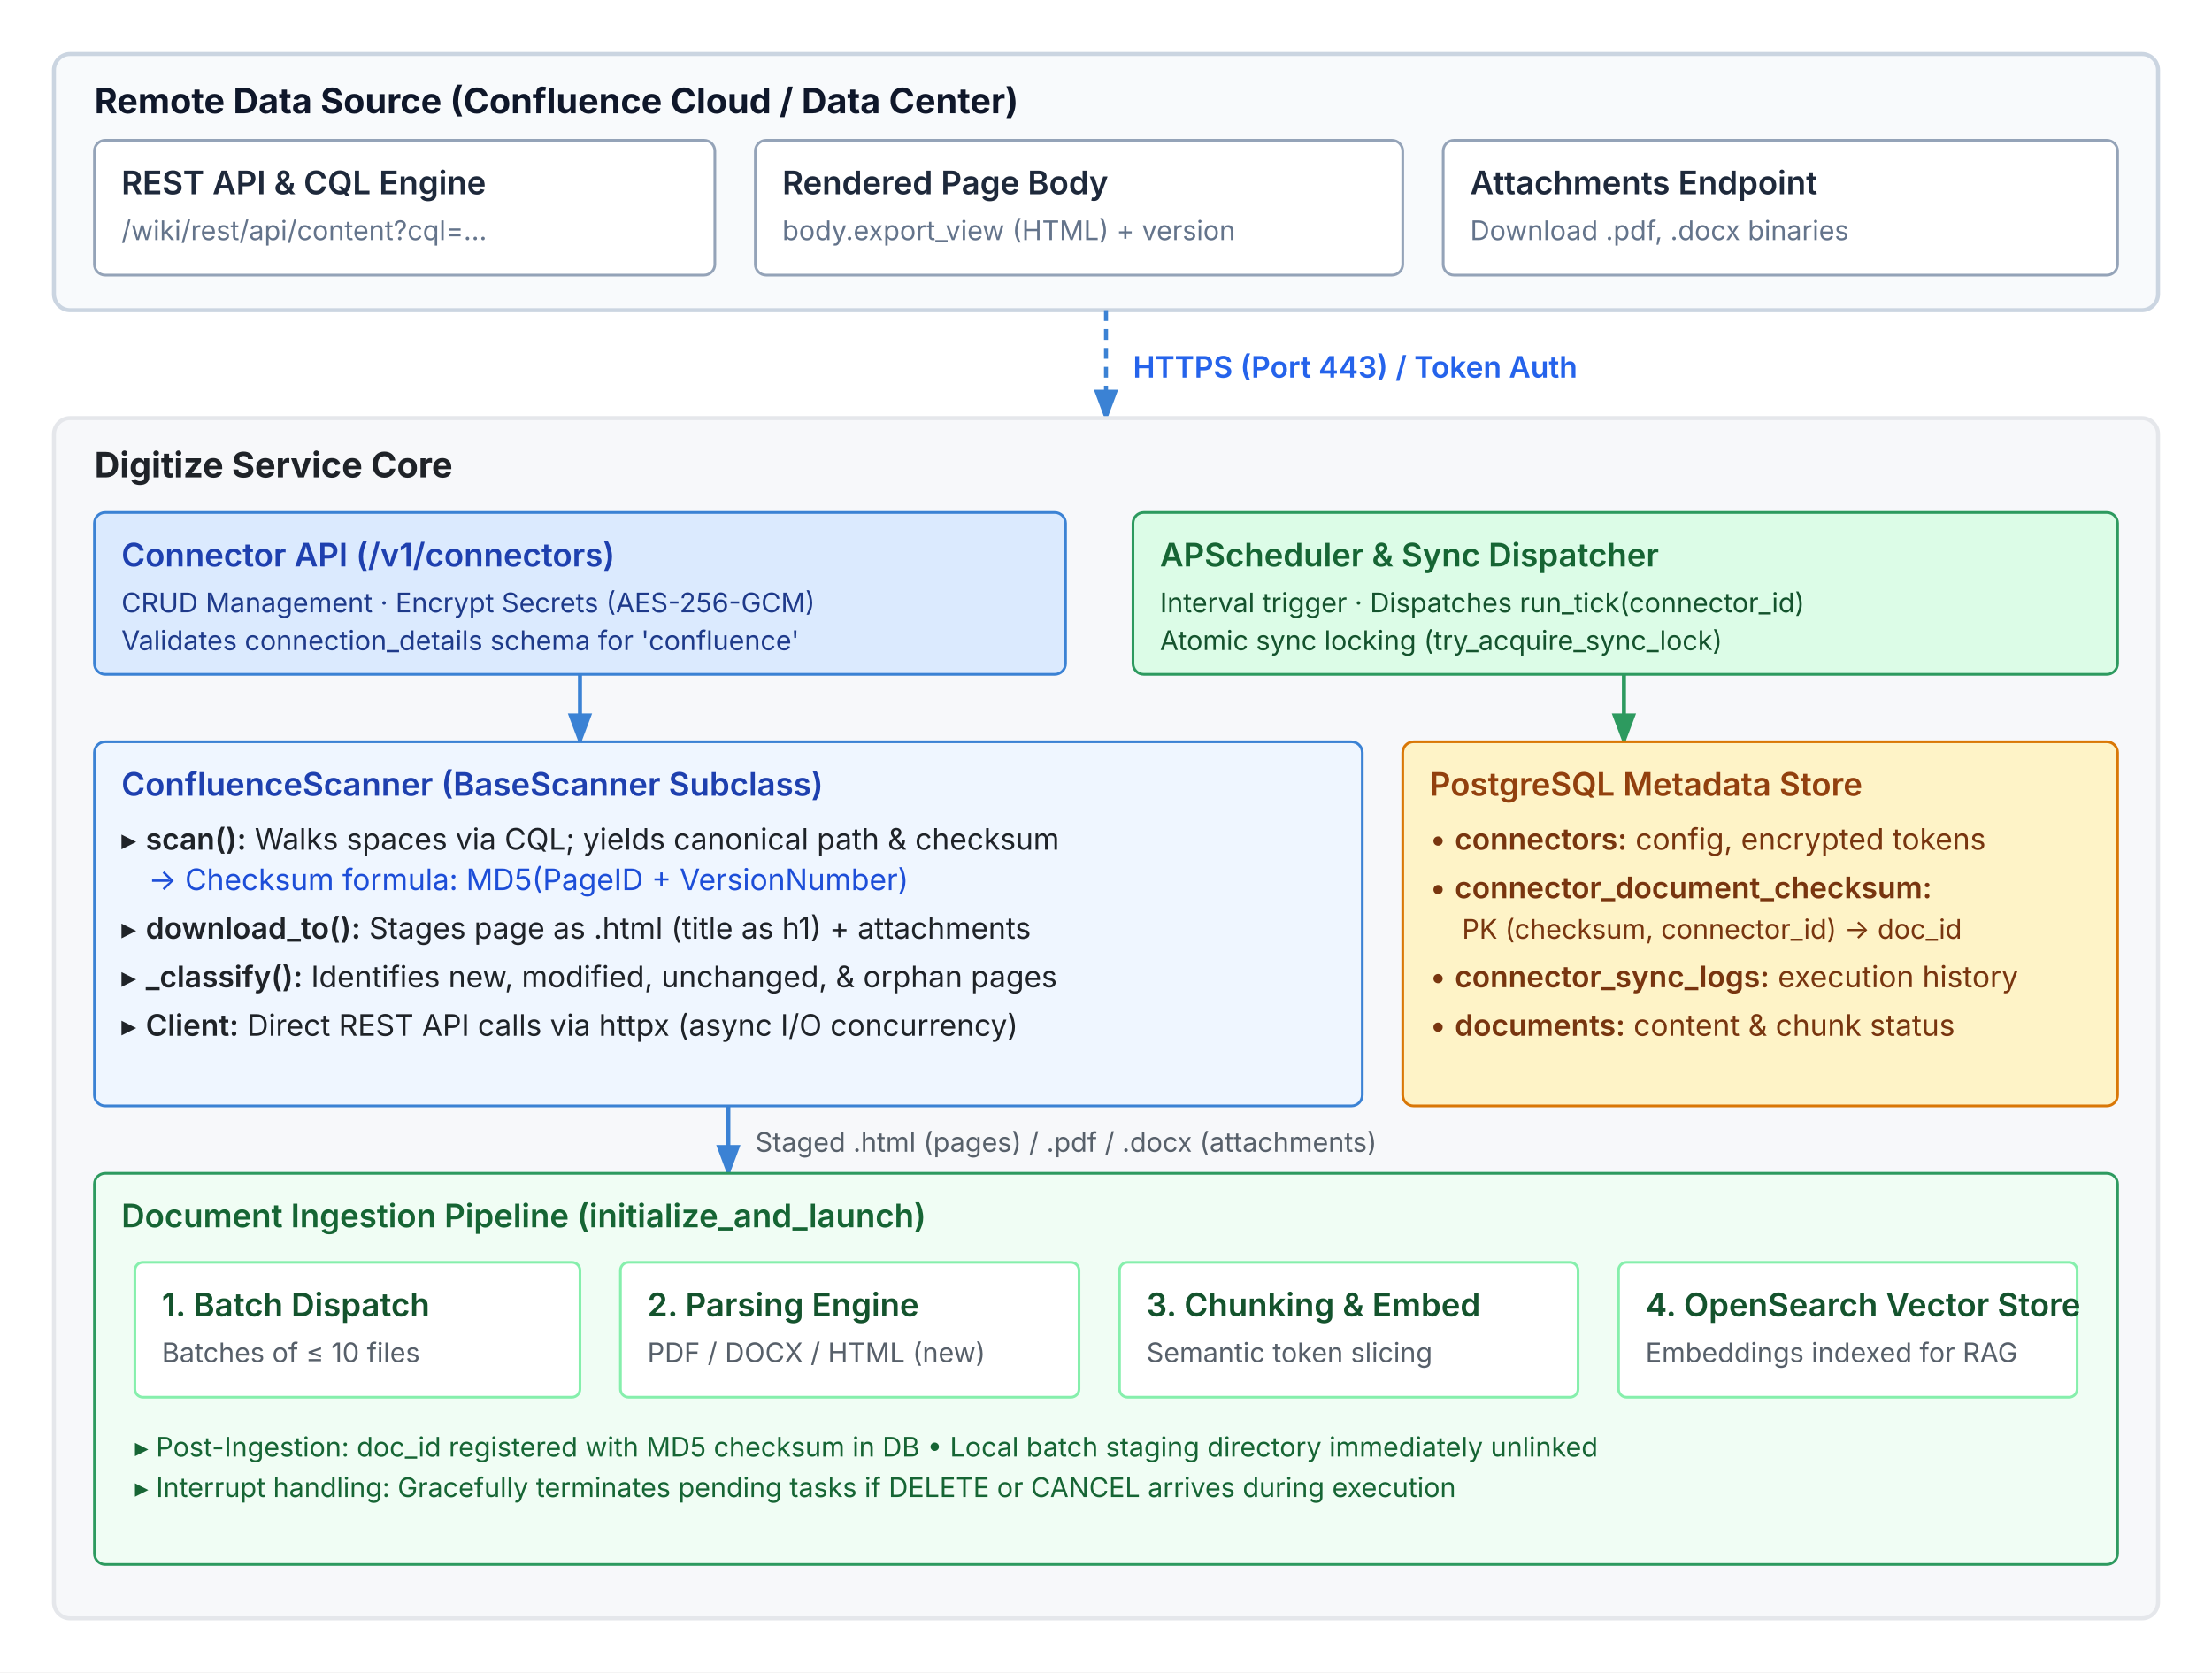
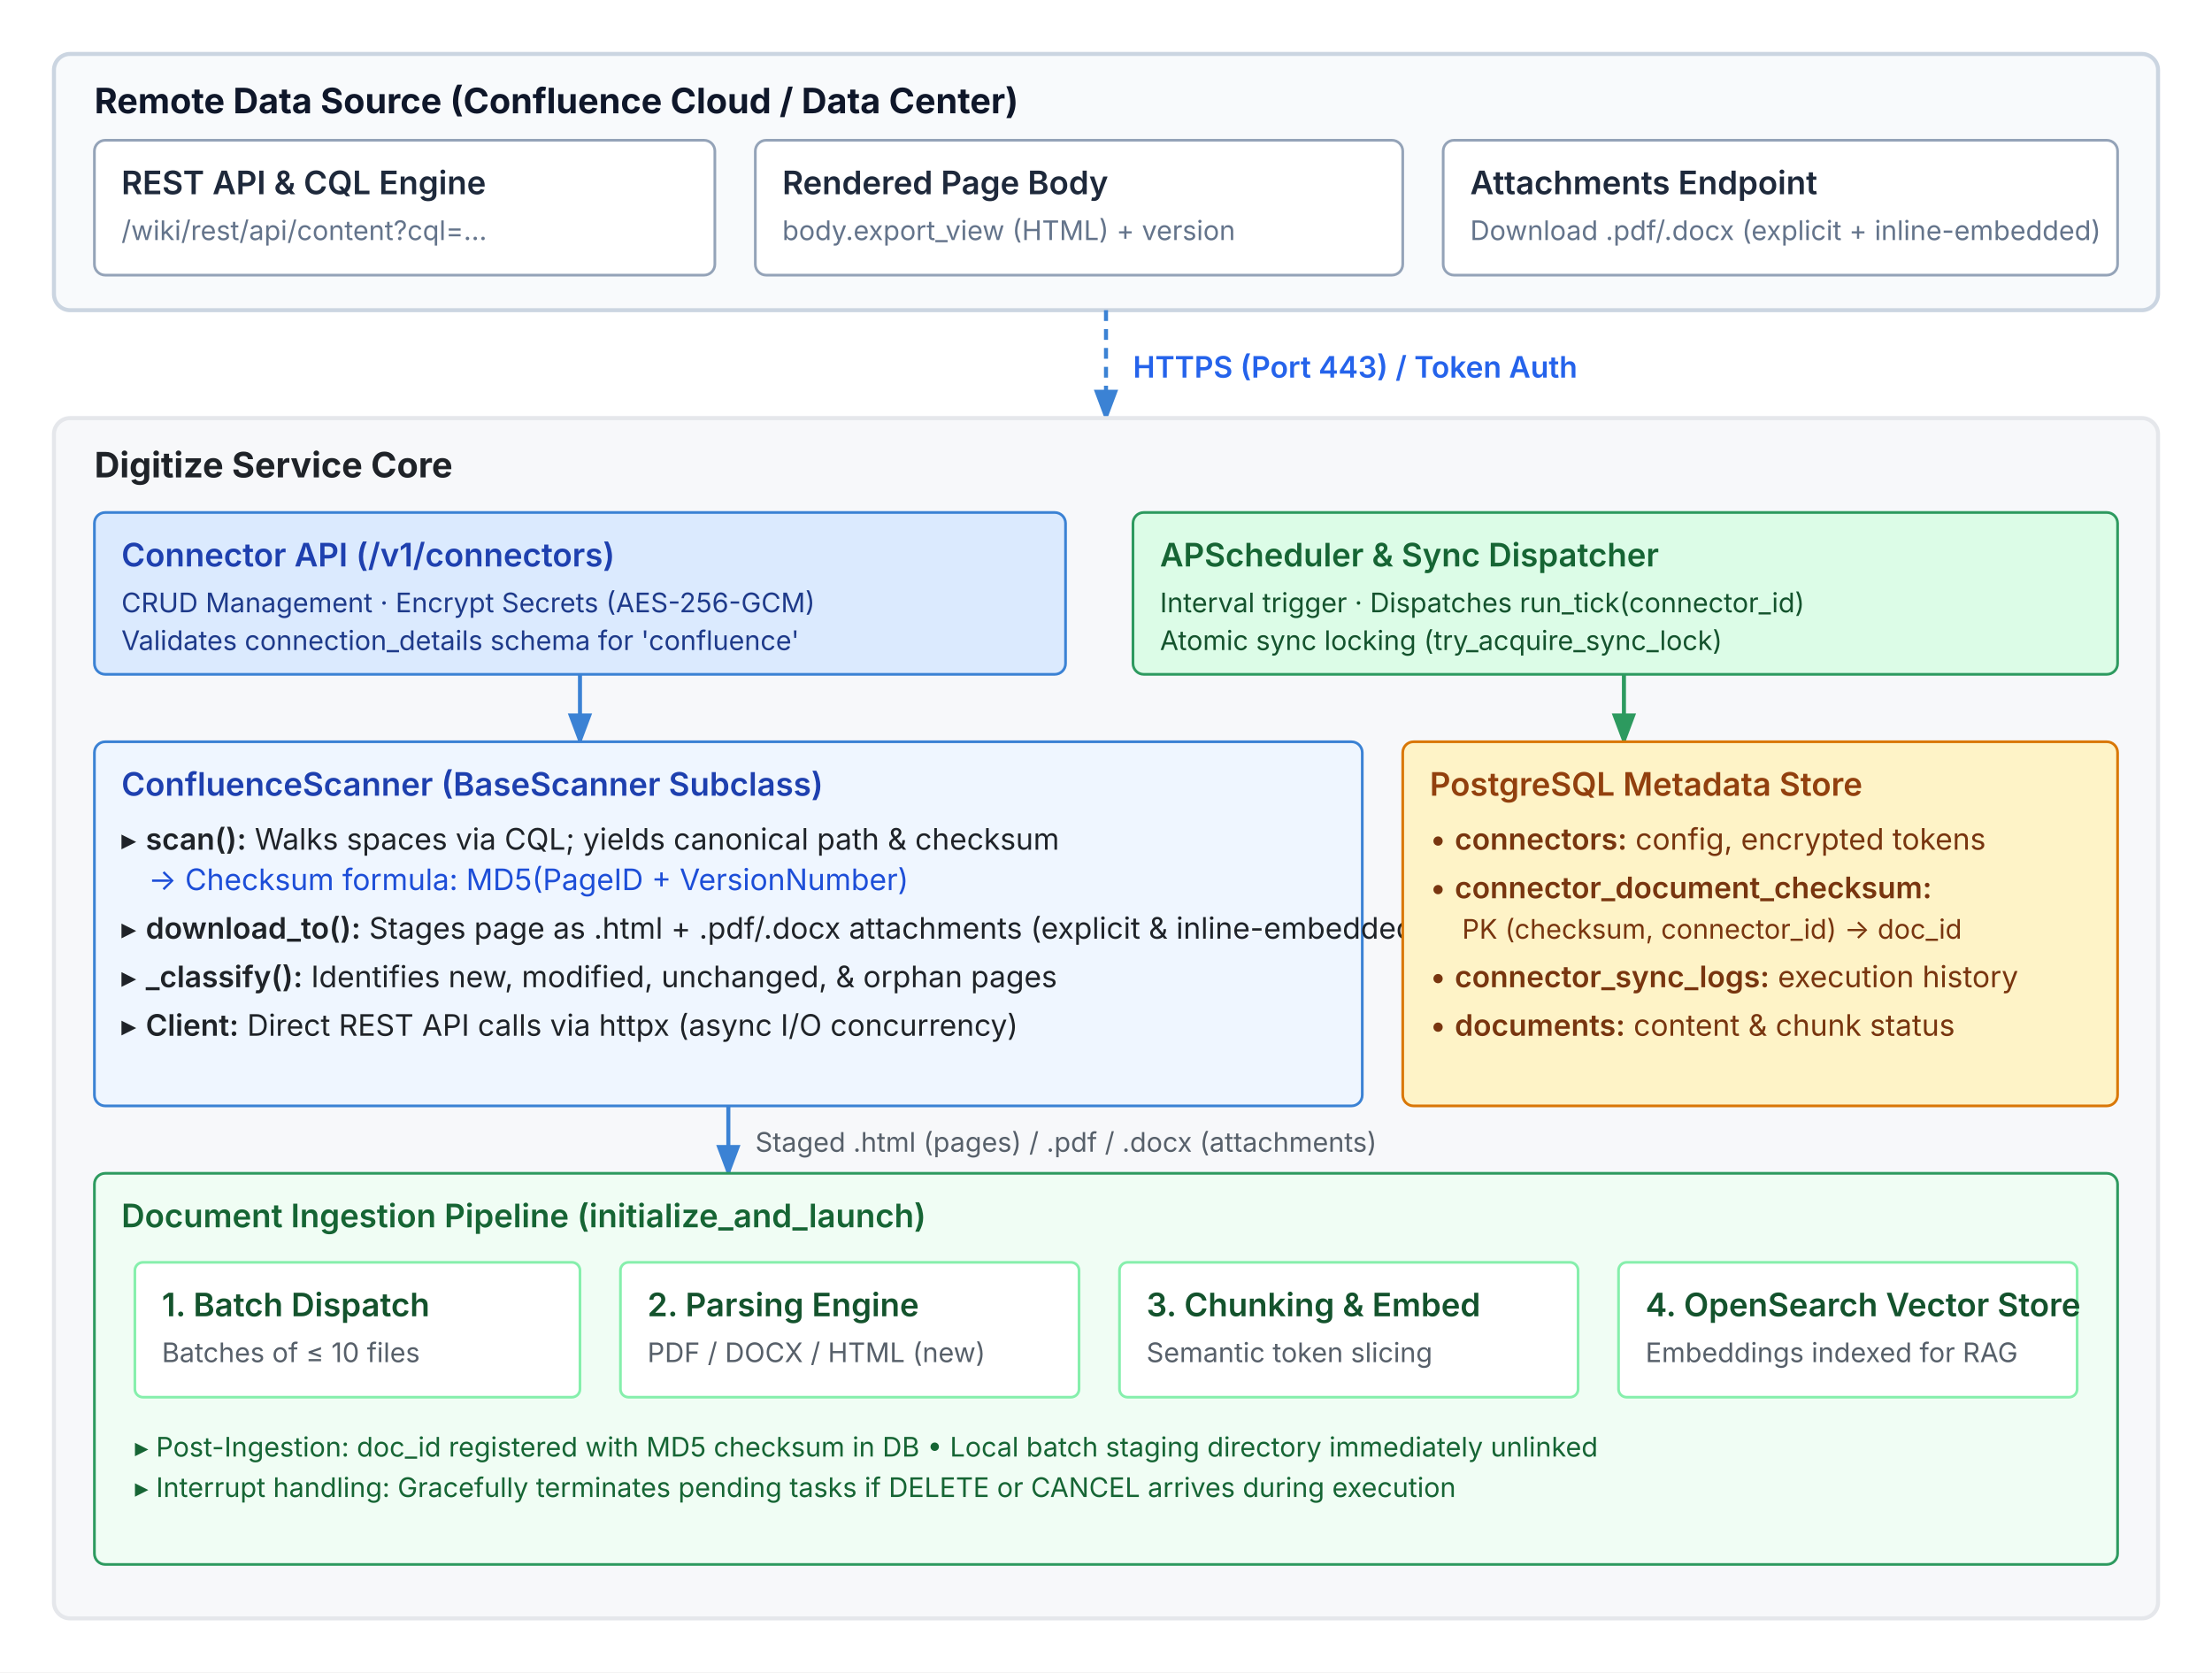
<svg xmlns="http://www.w3.org/2000/svg" viewBox="0 0 820 620" width="820" height="620" font-family="-apple-system, Segoe UI, system-ui, sans-serif" font-size="12">
  <defs>
    <marker id="ca-arr" markerWidth="8" markerHeight="8" refX="7" refY="3" orient="auto">
      <path d="M0,0 L0,6 L8,3 z" fill="#3b82d4" />
    </marker>
    <marker id="ca-arrg" markerWidth="8" markerHeight="8" refX="7" refY="3" orient="auto">
      <path d="M0,0 L0,6 L8,3 z" fill="#2d9a5f" />
    </marker>
    <marker id="ca-arry" markerWidth="8" markerHeight="8" refX="7" refY="3" orient="auto">
      <path d="M0,0 L0,6 L8,3 z" fill="#f59e0b" />
    </marker>
  </defs>
  <rect width="820" height="620" fill="#ffffff" />
  <rect x="20" y="20" width="780" height="95" rx="6" fill="#f8fafc" stroke="#cbd5e1" stroke-width="1.5" />
  <text x="35" y="42" font-weight="700" font-size="13" fill="#0f172a">Remote Data Source (Confluence Cloud / Data Center)</text>
  <rect x="35" y="52" width="230" height="50" rx="4" fill="#ffffff" stroke="#94a3b8" stroke-width="1" />
  <text x="45" y="72" font-weight="600" fill="#1e293b">REST API &amp; CQL Engine</text>
  <text x="45" y="89" font-size="10" fill="#64748b">/wiki/rest/api/content?cql=...</text>
  <rect x="280" y="52" width="240" height="50" rx="4" fill="#ffffff" stroke="#94a3b8" stroke-width="1" />
  <text x="290" y="72" font-weight="600" fill="#1e293b">Rendered Page Body</text>
  <text x="290" y="89" font-size="10" fill="#64748b">body.export_view (HTML) + version</text>
  <rect x="535" y="52" width="250" height="50" rx="4" fill="#ffffff" stroke="#94a3b8" stroke-width="1" />
  <text x="545" y="72" font-weight="600" fill="#1e293b">Attachments Endpoint</text>
-   <text x="545" y="89" font-size="10" fill="#64748b">Download .pdf, .docx binaries</text>
+   <text x="545" y="89" font-size="10" fill="#64748b">Download .pdf/.docx (explicit + inline-embedded)</text>
  <line x1="410" y1="115" x2="410" y2="155" stroke="#3b82d4" stroke-width="1.5" stroke-dasharray="4,3" marker-end="url(#ca-arr)" />
  <text x="420" y="140" font-size="11" font-weight="600" fill="#2563eb">HTTPS (Port 443) / Token Auth</text>
  <rect x="20" y="155" width="780" height="445" rx="6" fill="#f7f8fa" stroke="#e5e7eb" stroke-width="1.5" />
  <text x="35" y="177" font-weight="700" font-size="13" fill="#1f2328">Digitize Service Core</text>
  <rect x="35" y="190" width="360" height="60" rx="4" fill="#dbeafe" stroke="#3b82d4" stroke-width="1" />
  <text x="45" y="210" font-weight="600" fill="#1e40af">Connector API (/v1/connectors)</text>
  <text x="45" y="227" font-size="10" fill="#1e3a8a">CRUD Management · Encrypt Secrets (AES-256-GCM)</text>
  <text x="45" y="241" font-size="10" fill="#1e3a8a">Validates connection_details schema for 'confluence'</text>
  <rect x="420" y="190" width="365" height="60" rx="4" fill="#dcfce7" stroke="#2d9a5f" stroke-width="1" />
  <text x="430" y="210" font-weight="600" fill="#166534">APScheduler &amp; Sync Dispatcher</text>
  <text x="430" y="227" font-size="10" fill="#14532d">Interval trigger · Dispatches run_tick(connector_id)</text>
  <text x="430" y="241" font-size="10" fill="#14532d">Atomic sync locking (try_acquire_sync_lock)</text>
  <line x1="215" y1="250" x2="215" y2="275" stroke="#3b82d4" stroke-width="1.5" marker-end="url(#ca-arr)" />
  <line x1="602" y1="250" x2="602" y2="275" stroke="#2d9a5f" stroke-width="1.5" marker-end="url(#ca-arrg)" />
  <rect x="35" y="275" width="470" height="135" rx="4" fill="#eff6ff" stroke="#3b82d4" stroke-width="1" />
  <text x="45" y="295" font-weight="600" fill="#1e40af">ConfluenceScanner (BaseScanner Subclass)</text>
  <text x="45" y="315" font-size="11" fill="#1f2328">▸  <tspan font-weight="600">scan():</tspan> Walks spaces via CQL; yields canonical path &amp; checksum</text>
  <text x="55" y="330" font-size="11" fill="#1d4ed8">→ Checksum formula: MD5(PageID + VersionNumber)</text>
-   <text x="45" y="348" font-size="11" fill="#1f2328">▸  <tspan font-weight="600">download_to():</tspan> Stages page as .html (title as h1) + attachments</text>
+   <text x="45" y="348" font-size="11" fill="#1f2328">▸  <tspan font-weight="600">download_to():</tspan> Stages page as .html + .pdf/.docx attachments (explicit &amp; inline-embedded; resolved via attachment list API)</text>
  <text x="45" y="366" font-size="11" fill="#1f2328">▸  <tspan font-weight="600">_classify():</tspan> Identifies new, modified, unchanged, &amp; orphan pages</text>
  <text x="45" y="384" font-size="11" fill="#1f2328">▸  <tspan font-weight="600">Client:</tspan> Direct REST API calls via httpx (async I/O concurrency)</text>
  <rect x="520" y="275" width="265" height="135" rx="4" fill="#fef3c7" stroke="#d97706" stroke-width="1" />
  <text x="530" y="295" font-weight="600" fill="#92400e">PostgreSQL Metadata Store</text>
  <text x="530" y="315" font-size="11" fill="#78350f">• <tspan font-weight="600">connectors:</tspan> config, encrypted tokens</text>
  <text x="530" y="333" font-size="11" fill="#78350f">• <tspan font-weight="600">connector_document_checksum:</tspan>
  </text>
  <text x="542" y="348" font-size="10" fill="#78350f">PK (checksum, connector_id) → doc_id</text>
  <text x="530" y="366" font-size="11" fill="#78350f">• <tspan font-weight="600">connector_sync_logs:</tspan> execution history</text>
  <text x="530" y="384" font-size="11" fill="#78350f">• <tspan font-weight="600">documents:</tspan> content &amp; chunk status</text>
  <line x1="270" y1="410" x2="270" y2="435" stroke="#3b82d4" stroke-width="1.5" marker-end="url(#ca-arr)" />
  <text x="280" y="427" font-size="10" fill="#57606a">Staged .html (pages) / .pdf / .docx (attachments)</text>
  <rect x="35" y="435" width="750" height="145" rx="4" fill="#f0fdf4" stroke="#2d9a5f" stroke-width="1" />
  <text x="45" y="455" font-weight="600" fill="#166534">Document Ingestion Pipeline (initialize_and_launch)</text>
  <rect x="50" y="468" width="165" height="50" rx="3" fill="#ffffff" stroke="#86efac" stroke-width="1" />
  <text x="60" y="488" font-weight="600" fill="#14532d">1. Batch Dispatch</text>
  <text x="60" y="505" font-size="10" fill="#57606a">Batches of ≤ 10 files</text>
  <rect x="230" y="468" width="170" height="50" rx="3" fill="#ffffff" stroke="#86efac" stroke-width="1" />
  <text x="240" y="488" font-weight="600" fill="#14532d">2. Parsing Engine</text>
  <text x="240" y="505" font-size="10" fill="#57606a">PDF / DOCX / HTML (new)</text>
  <rect x="415" y="468" width="170" height="50" rx="3" fill="#ffffff" stroke="#86efac" stroke-width="1" />
  <text x="425" y="488" font-weight="600" fill="#14532d">3. Chunking &amp; Embed</text>
  <text x="425" y="505" font-size="10" fill="#57606a">Semantic token slicing</text>
  <rect x="600" y="468" width="170" height="50" rx="3" fill="#ffffff" stroke="#86efac" stroke-width="1" />
  <text x="610" y="488" font-weight="600" fill="#14532d">4. OpenSearch Vector Store</text>
  <text x="610" y="505" font-size="10" fill="#57606a">Embeddings indexed for RAG</text>
  <text x="50" y="540" font-size="10" fill="#166534">▸ Post-Ingestion: doc_id registered with MD5 checksum in DB • Local batch staging directory immediately unlinked</text>
  <text x="50" y="555" font-size="10" fill="#166534">▸ Interrupt handling: Gracefully terminates pending tasks if DELETE or CANCEL arrives during execution</text>
</svg>
